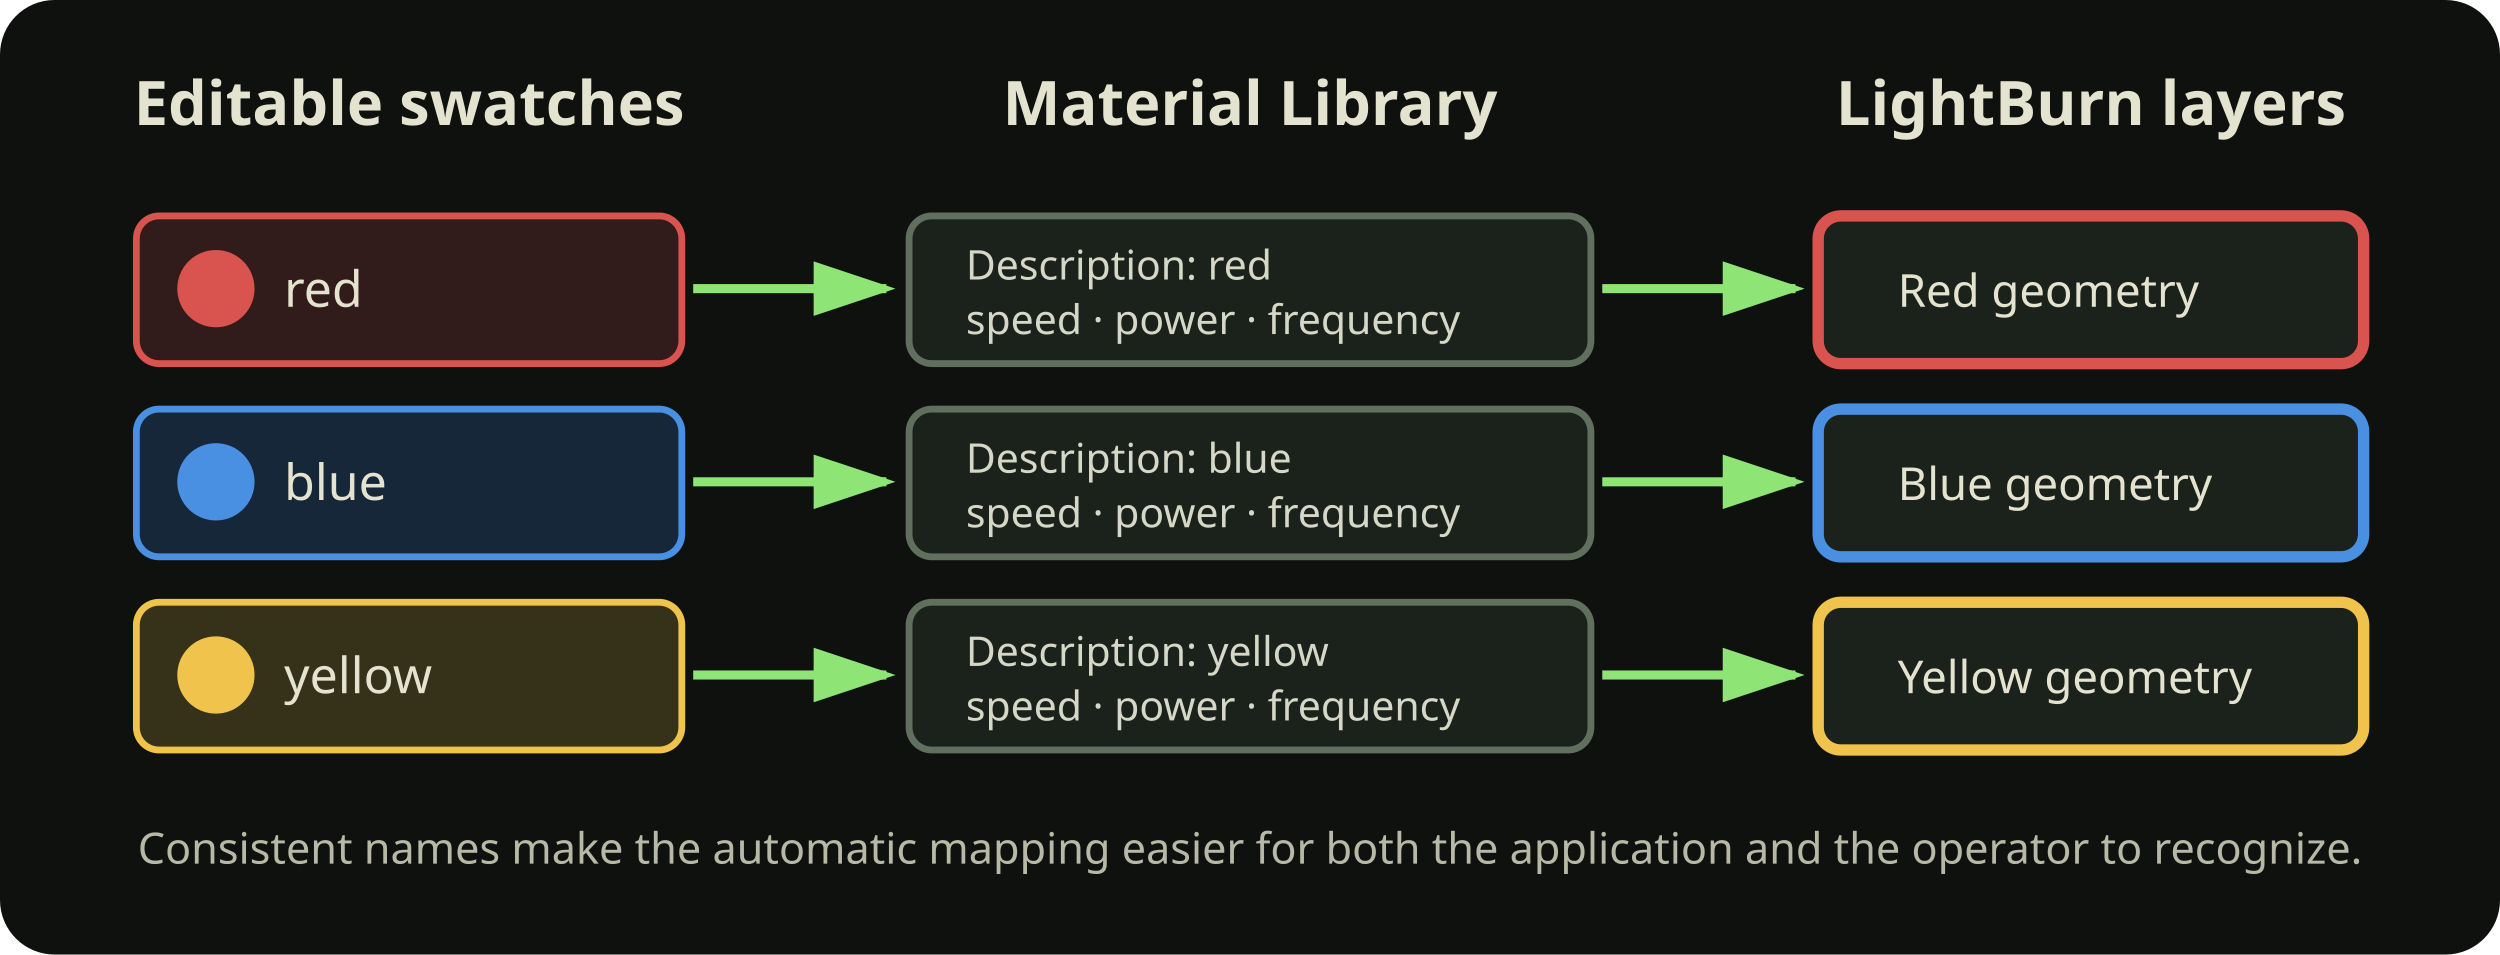
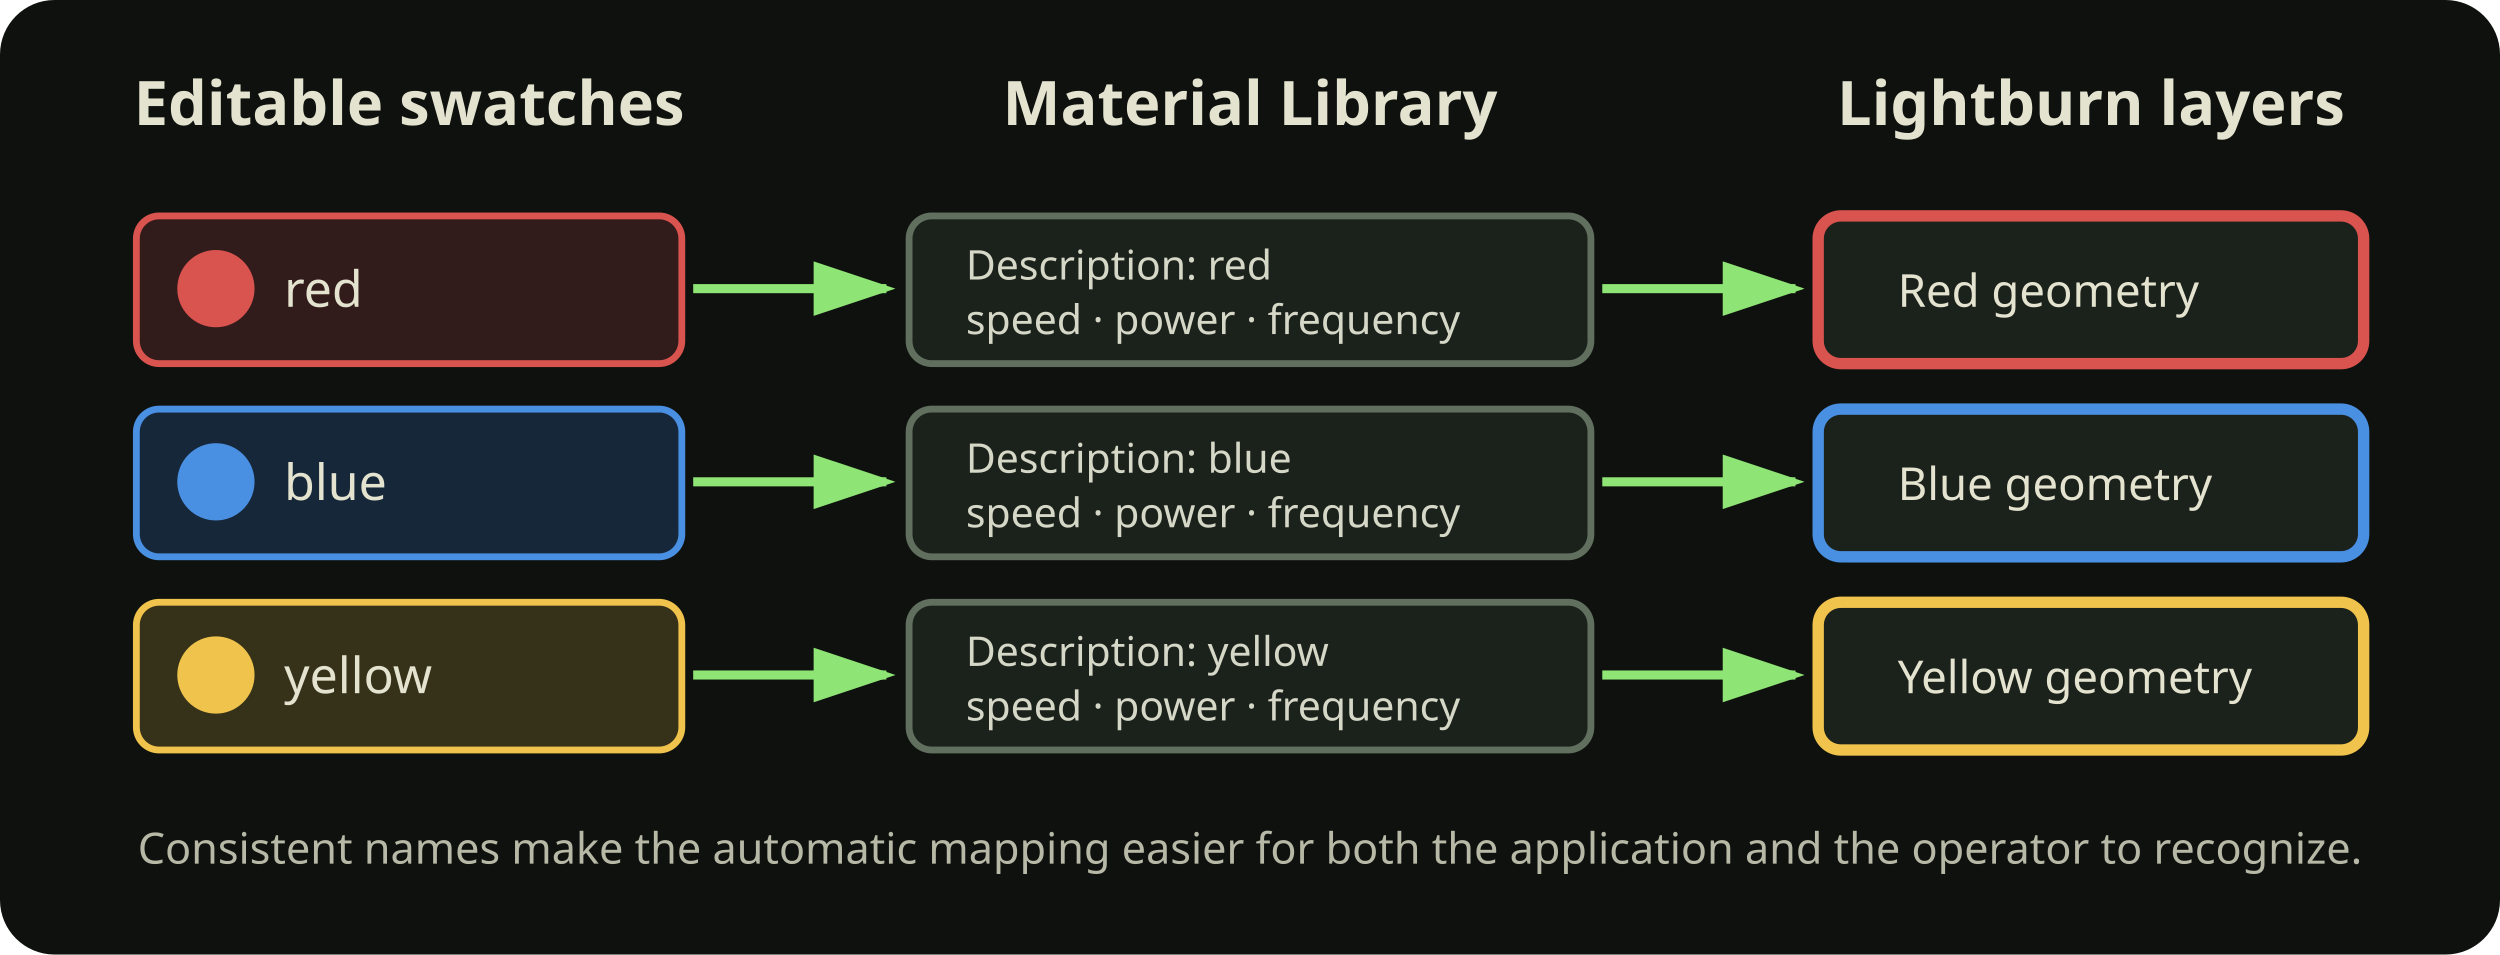
<svg xmlns="http://www.w3.org/2000/svg" viewBox="0 0 1100 420" role="img" aria-labelledby="title desc">
  <defs>
    <marker id="arrow" markerWidth="10" markerHeight="10" refX="8" refY="3" orient="auto">
      <path d="M0 0L9 3 0 6Z" fill="#8ee474" />
    </marker>
  </defs>
  <rect width="1100" height="420" rx="24" fill="#0e110e" />
  <g font-family="system-ui,sans-serif">
    <text x="180" y="55" fill="#e4e3cf" font-size="27" font-weight="700" text-anchor="middle">Editable swatches</text>
    <text x="550" y="55" fill="#e4e3cf" font-size="27" font-weight="700" text-anchor="middle">Material Library</text>
-     <text x="920" y="55" fill="#e4e3cf" font-size="27" font-weight="700" text-anchor="middle">LightBurn layers</text>
+     <text x="920" y="55" fill="#e4e3cf" font-size="27" font-weight="700" text-anchor="middle">Lightburn layers</text>
    <g font-size="22" fill="#e4e3cf">
      <rect x="60" y="95" width="240" height="65" rx="10" fill="#321b1b" stroke="#d9534f" stroke-width="3" />
      <circle cx="95" cy="127" r="17" fill="#d9534f" />
      <text x="125" y="135">red</text>
      <rect x="60" y="180" width="240" height="65" rx="10" fill="#17273a" stroke="#4a90e2" stroke-width="3" />
      <circle cx="95" cy="212" r="17" fill="#4a90e2" />
      <text x="125" y="220">blue</text>
      <rect x="60" y="265" width="240" height="65" rx="10" fill="#363119" stroke="#f0c44c" stroke-width="3" />
      <circle cx="95" cy="297" r="17" fill="#f0c44c" />
      <text x="125" y="305">yellow</text>
    </g>
    <g fill="#1b211b" stroke="#61705e" stroke-width="3">
      <rect x="400" y="95" width="300" height="65" rx="10" />
      <rect x="400" y="180" width="300" height="65" rx="10" />
      <rect x="400" y="265" width="300" height="65" rx="10" />
    </g>
    <g fill="#d5d7c7" font-size="18">
      <text x="425" y="123">Description: red</text>
      <text x="425" y="147">speed · power · frequency</text>
      <text x="425" y="208">Description: blue</text>
      <text x="425" y="232">speed · power · frequency</text>
      <text x="425" y="293">Description: yellow</text>
      <text x="425" y="317">speed · power · frequency</text>
    </g>
    <g fill="none" stroke="#8ee474" stroke-width="4" marker-end="url(#arrow)">
      <path d="M305 127H390" />
      <path d="M305 212H390" />
      <path d="M305 297H390" />
      <path d="M705 127H790" />
      <path d="M705 212H790" />
      <path d="M705 297H790" />
    </g>
    <g fill="#1b211b" stroke-width="5">
      <rect x="800" y="95" width="240" height="65" rx="10" stroke="#d9534f" />
      <rect x="800" y="180" width="240" height="65" rx="10" stroke="#4a90e2" />
      <rect x="800" y="265" width="240" height="65" rx="10" stroke="#f0c44c" />
    </g>
    <g fill="#e4e3cf" font-size="20">
      <text x="835" y="135">Red geometry</text>
      <text x="835" y="220">Blue geometry</text>
      <text x="835" y="305">Yellow geometry</text>
    </g>
    <text x="550" y="380" text-anchor="middle" fill="#b7b9a6" font-size="19">Consistent names make the automatic mapping easier for both the application and the operator to recognize.</text>
  </g>
</svg>
